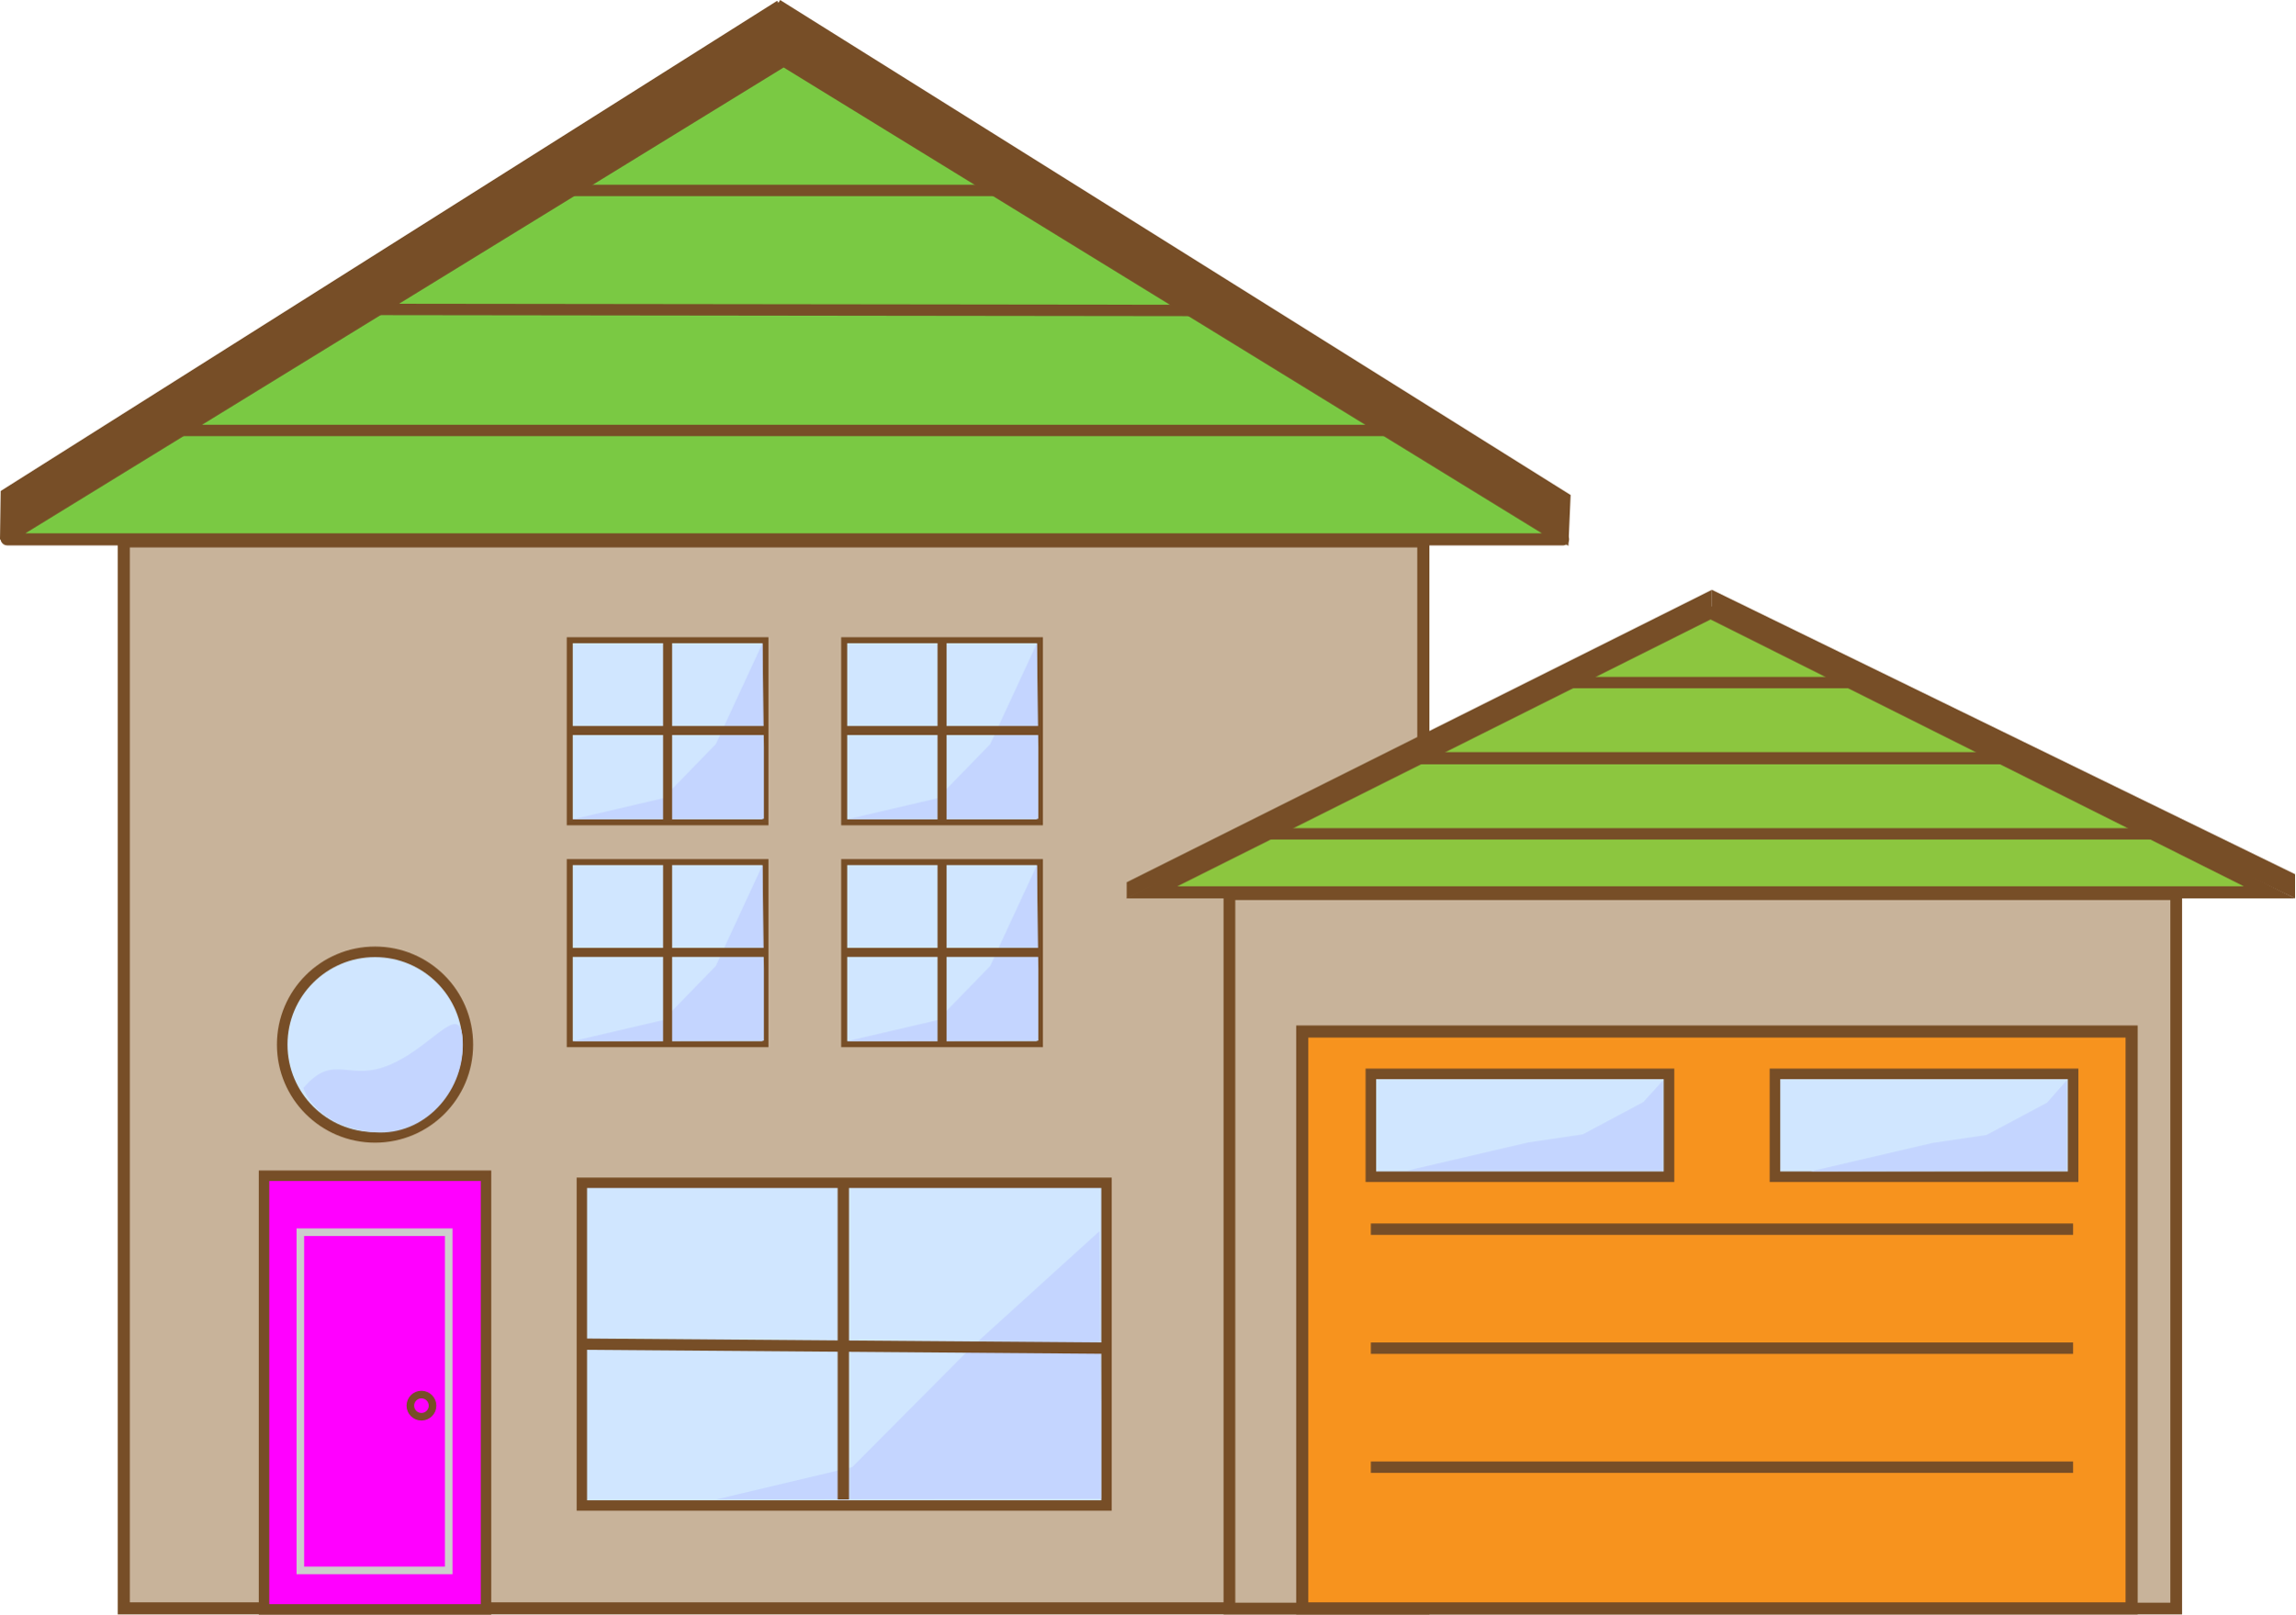
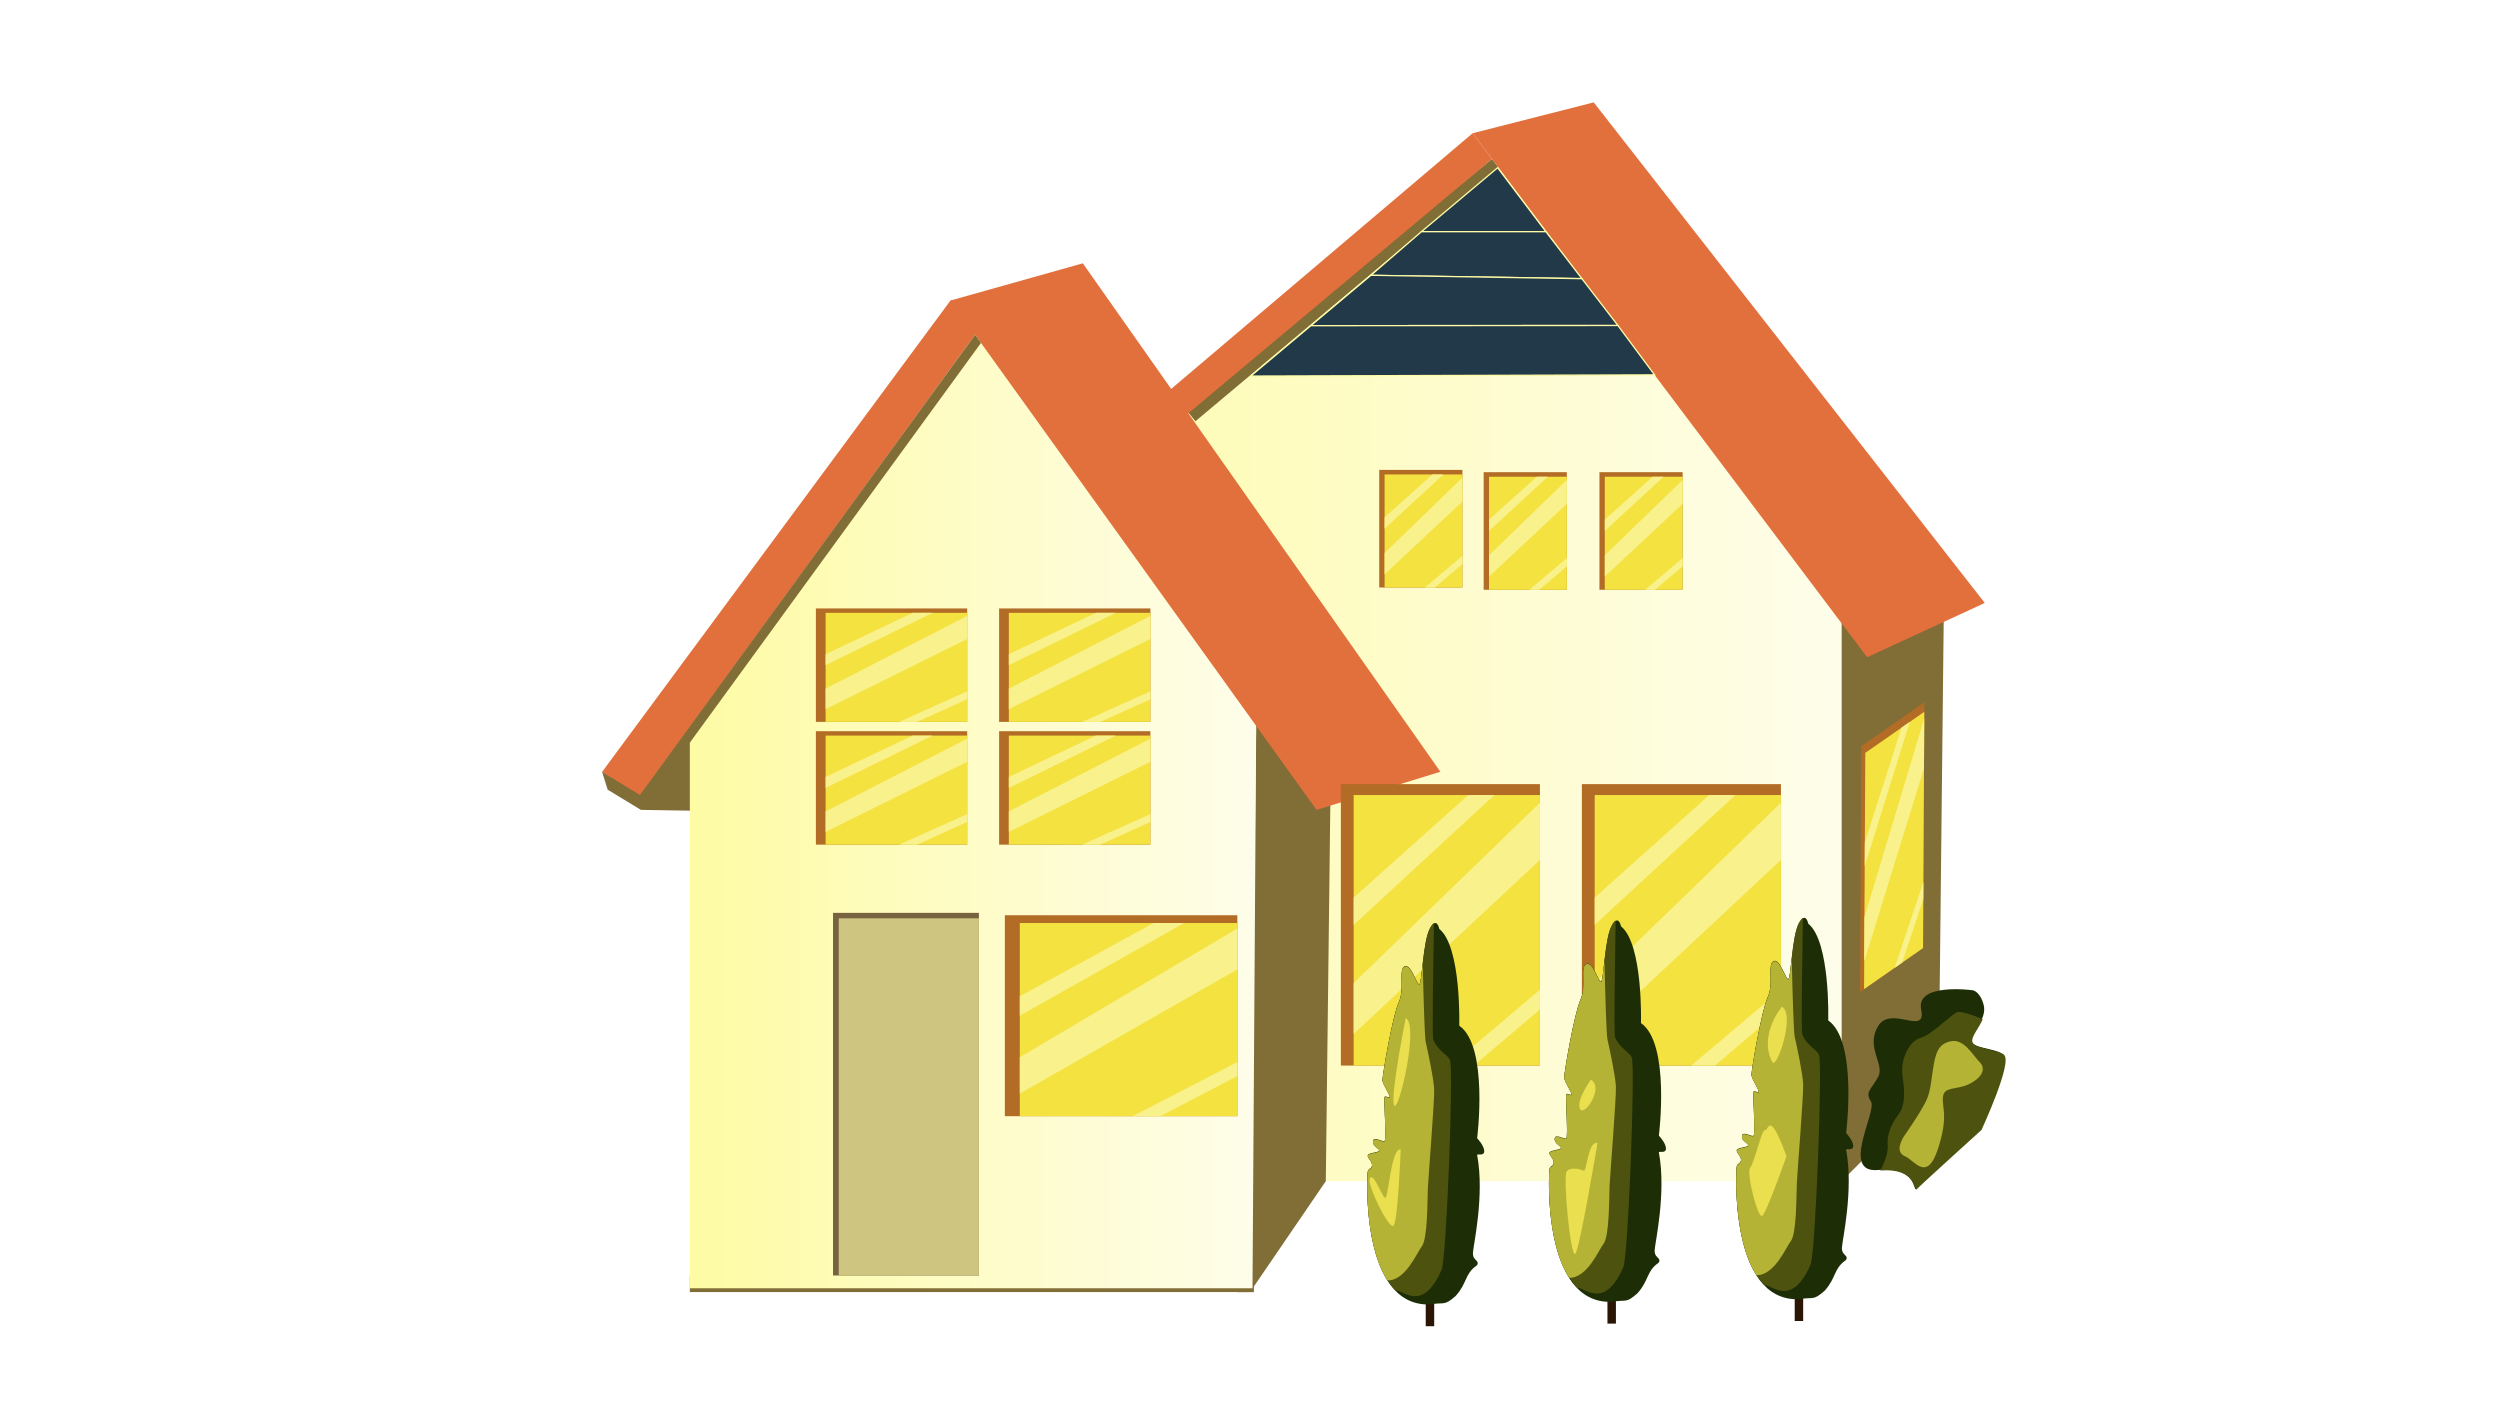
- <svg xmlns="http://www.w3.org/2000/svg" id="Layer_1" viewBox="0 0 1137.34 800.52">
+ <svg xmlns="http://www.w3.org/2000/svg" id="Layer_1" viewBox="0 0 1920 1080">
  <defs>
-     <style>.cls-1{fill:#c8b39a;}.cls-2{fill:#8cc63f;}.cls-3{fill:#7ac943;}.cls-4{stroke:#ccc;}.cls-4,.cls-5,.cls-6,.cls-7,.cls-8,.cls-9,.cls-10,.cls-11,.cls-12,.cls-13{stroke-miterlimit:10;}.cls-4,.cls-6,.cls-7,.cls-9,.cls-10,.cls-12{fill:none;}.cls-4,.cls-9{stroke-width:3.76px;}.cls-5{stroke-width:2.96px;}.cls-5,.cls-6,.cls-7,.cls-8,.cls-9,.cls-10,.cls-11,.cls-12,.cls-13{stroke:#774e27;}.cls-5,.cls-11,.cls-13{fill:#d0e6ff;}.cls-6{stroke-width:4.48px;}.cls-7{stroke-width:6.04px;}.cls-8{fill:#f0f;stroke-width:5.21px;}.cls-14{fill:#774e27;}.cls-15{fill-rule:evenodd;}.cls-15,.cls-16{fill:#c4d5ff;}.cls-10{stroke-width:5.61px;}.cls-11{stroke-width:5.15px;}.cls-12{stroke-width:5.64px;}.cls-17{fill:#f7931e;}.cls-13{stroke-width:5.24px;}</style>
+     <style>.cls-1{fill:#f9f18c;}.cls-2{fill:#4d530f;}.cls-3{fill:url(#linear-gradient-2);}.cls-4{fill:#cec580;}.cls-5{fill:#eadf4e;}.cls-6{fill:#e2703c;}.cls-7{fill:#b5b336;}.cls-8{fill:#22394a;stroke:#fefba4;stroke-miterlimit:10;}.cls-9{fill:#77633f;}.cls-10{fill:#816d36;}.cls-11{fill:#b36c26;}.cls-12{fill:#f4e240;}.cls-13{fill:#2b1505;}.cls-14{fill:url(#linear-gradient);}.cls-15{fill:#1d2e06;}</style>
+     <linearGradient id="linear-gradient" x1="697.98" y1="504.72" x2="1414.4" y2="504.72" gradientUnits="userSpaceOnUse">
+       <stop offset="0" stop-color="#fefba4" />
+       <stop offset=".99" stop-color="#fefde9" />
+     </linearGradient>
+     <linearGradient id="linear-gradient-2" x1="529.8" y1="616.16" x2="964.84" y2="616.16" gradientUnits="userSpaceOnUse">
+       <stop offset="0" stop-color="#fefba4" />
+       <stop offset=".99" stop-color="#fefde9" />
+     </linearGradient>
  </defs>
-   <rect class="cls-1" x="61.34" y="268.41" width="644" height="529" />
-   <path class="cls-14" d="M702.34,271.41v523H64.34V271.41h638M708.34,265.41H58.34v535h650V265.41h0Z" />
-   <polygon class="cls-2" points="570.73 442.41 847.69 303.77 1124.65 442.41 570.73 442.41" />
-   <path class="cls-14" d="M847.69,307.12l264.26,132.29h-528.52l264.26-132.29M847.69,300.41l-289.65,145h579.3l-289.65-145h0Z" />
-   <rect class="cls-1" x="609.24" y="443.31" width="469.19" height="354.19" />
-   <path class="cls-14" d="M1075.53,446.22v348.38h-463.38v-348.38h463.38M1081.34,440.41h-475v360h475v-360h0Z" />
-   <path class="cls-3" d="M774.53,267.41H3.72c-.12,0-.38,0-.48-.36-.1-.36.11-.5.22-.56L388.34,29.93l386.22,237.37s.02.1,0,.12h-.03Z" />
-   <path class="cls-14" d="M388.34,33.45l375.78,230.96H12.56L388.34,33.45M388.34,26.68c-.28,0-.57.08-.82.23L1.89,263.93c-3.01,1.85-1.7,6.48,1.83,6.48h770.81c3.08,0,4.23-4.05,1.6-5.66L389.16,26.91c-.25-.15-.53-.23-.82-.23h0Z" />
-   <rect class="cls-17" x="645.34" y="511.41" width="411" height="286" />
-   <path class="cls-14" d="M1053.34,514.41v280h-405v-280h405M1059.34,508.41h-417v292h417v-292h0Z" />
-   <line class="cls-12" x1="679.34" y1="609.41" x2="1027.34" y2="609.41" />
-   <line class="cls-12" x1="679.34" y1="668.41" x2="1027.34" y2="668.41" />
-   <line class="cls-12" x1="679.34" y1="727.41" x2="1027.34" y2="727.41" />
-   <line class="cls-12" x1="624.34" y1="413.41" x2="1072.34" y2="413.41" />
-   <line class="cls-12" x1="90.34" y1="213.41" x2="686.34" y2="213.41" />
-   <line class="cls-12" x1="186.34" y1="153.41" x2="590.34" y2="153.91" />
-   <line class="cls-12" x1="282.34" y1="94.41" x2="493.34" y2="94.41" />
-   <line class="cls-7" x1="692.34" y1="375.91" x2="1004.34" y2="375.91" />
-   <line class="cls-12" x1="773.34" y1="338.41" x2="922.34" y2="338.41" />
-   <rect class="cls-13" x="679.34" y="532.41" width="147.75" height="51" />
-   <rect class="cls-13" x="879.59" y="532.41" width="147.75" height="51" />
-   <rect class="cls-8" x="130.84" y="582.91" width="110" height="215" />
-   <rect class="cls-4" x="148.84" y="610.91" width="73.5" height="167.68" />
-   <circle class="cls-13" cx="185.84" cy="517.91" r="46" />
-   <path class="cls-15" d="M229.34,518.16c0,23.89-19.42,44.85-43.25,43.25-29.75-2-35.75-22-35.75-22,15.55-18.14,22.25-2.12,44-12s35-33.14,35-9.25Z" />
-   <polyline class="cls-16" points="814.34 546.41 824.34 535.41 824.34 580.41 697.34 580.41 757.34 566.41 784.34 562.41" />
-   <polyline class="cls-16" points="1014.4 546.73 1024.34 535.41 1024.34 580.41 897.4 580.73 957.4 566.73 984.4 562.73" />
-   <circle class="cls-9" cx="208.84" cy="696.91" r="5.5" />
-   <rect class="cls-11" x="288.34" y="586.41" width="260" height="160" />
-   <polyline class="cls-16" points="544.84 610.41 545.66 695.34 545.66 743.09 354.87 743.41 422.28 727.41 480.93 668.41" />
-   <line class="cls-10" x1="288.34" y1="666.41" x2="548.34" y2="668.41" />
-   <line class="cls-10" x1="417.9" y1="586.41" x2="417.9" y2="743.41" />
-   <rect class="cls-5" x="282.34" y="317.41" width="97" height="90.28" />
-   <polyline class="cls-16" points="377.85 318.9 378.55 370.33 378.55 405.96 283.83 406.2 328.6 395.76 354.72 368.9" />
-   <line class="cls-6" x1="282.34" y1="362.18" x2="379.34" y2="362.18" />
-   <line class="cls-6" x1="330.84" y1="317.41" x2="330.84" y2="407.7" />
-   <rect class="cls-5" x="418.34" y="317.41" width="97" height="90.28" />
-   <polyline class="cls-16" points="513.85 318.9 514.55 370.33 514.55 405.96 419.83 406.2 464.6 395.76 490.72 368.9" />
-   <line class="cls-6" x1="418.34" y1="362.18" x2="515.34" y2="362.18" />
-   <line class="cls-6" x1="466.84" y1="317.41" x2="466.84" y2="407.7" />
-   <rect class="cls-5" x="282.34" y="427.41" width="97" height="90.28" />
-   <polyline class="cls-16" points="377.85 428.9 378.55 480.33 378.55 515.96 283.83 516.2 328.6 505.76 354.72 478.9" />
-   <line class="cls-6" x1="282.34" y1="472.18" x2="379.34" y2="472.18" />
-   <line class="cls-6" x1="330.84" y1="427.41" x2="330.84" y2="517.7" />
-   <rect class="cls-5" x="418.34" y="427.41" width="97" height="90.28" />
-   <polyline class="cls-16" points="513.85 428.9 514.55 480.33 514.55 515.96 419.83 516.2 464.6 505.76 490.72 478.9" />
-   <line class="cls-6" x1="418.34" y1="472.18" x2="515.34" y2="472.18" />
-   <line class="cls-6" x1="466.84" y1="427.41" x2="466.84" y2="517.7" />
-   <polygon class="cls-14" points="3.95 245.43 383.95 5.44 393.73 21.36 3.73 261.06 3.95 245.43" />
-   <path class="cls-14" d="M382.78,10.47l5.96,9.69L7.45,254.51l.1-7.06L382.78,10.47M385.12.4L.34,243.41l-.34,24.21L398.73,22.55,385.12.4h0Z" />
-   <polygon class="cls-14" points="378 20.95 387.77 5.06 774.59 247.38 773.85 264.25 378 20.95" />
-   <path class="cls-14" d="M388.95,10.12l381.89,239.23-.37,8.52L383.03,19.75l5.92-9.63M386.58,0l-13.61,22.15,404.27,248.47,1.1-25.21L386.58,0h0Z" />
-   <polygon class="cls-14" points="558.34 445.41 848.34 306.41 848.34 292.41 558.34 437.41 558.34 445.41" />
-   <polygon class="cls-14" points="1137.34 445.41 848.34 306.41 848.34 292.41 1137.34 433.41 1137.34 445.41" />
+   <polygon class="cls-14" points="1414.4 907.12 697.98 907.12 697.98 477.37 1150.18 123.64 1234.53 102.32 1414.4 477.37 1414.4 907.12" />
+   <polygon class="cls-10" points="1414.4 477.37 1493.17 439.15 1488.9 832.61 1414.4 907.12 1414.4 477.37" />
+   <polygon class="cls-10" points="964.84 546.86 1022.87 518.92 1018.22 907.12 960 992.38 964.84 546.86" />
+   <polygon class="cls-10" points="960 982.72 959.6 992.3 529.8 992.3 529.8 979.58 960 982.72" />
+   <polygon class="cls-10" points="953.43 729.55 963 729.79 963 992.38 950.29 992.38 953.43 729.55" />
+   <polygon class="cls-10" points="1145.87 122.09 1150.64 128.43 918.1 323.5 909.92 313.52 1145.87 122.09" />
+   <polygon class="cls-6" points="1130.98 102.32 1433.93 504.72 1524.32 463.07 1223.98 78.63 1130.98 102.32" />
+   <polygon class="cls-6" points="1130.98 102.32 654.99 506.03 675.41 516.06 1145.87 122.09 1130.98 102.32" />
+   <polygon class="cls-3" points="961.92 989.38 529.8 989.38 529.8 559.64 759.15 242.94 964.84 544.36 961.92 989.38" />
+   <polygon class="cls-6" points="729.98 230.78 1011.1 621.98 1106.22 592.7 831.61 202.22 729.98 230.78" />
+   <polygon class="cls-6" points="767.99 230.78 490.59 612.38 462.39 592.82 729.98 230.78 767.99 230.78" />
+   <polygon class="cls-10" points="748.89 257.1 753.4 263.38 529.8 570.35 529.8 622.59 492.19 621.98 466.7 606.49 462.39 592.82 491.43 610.57 748.89 257.1" />
+   <rect class="cls-11" x="626.6" y="467.28" width="116.21" height="87.13" />
+   <rect class="cls-12" x="634.08" y="470.65" width="108.72" height="83.75" />
+   <polygon class="cls-1" points="634.08 502.4 700.95 470.65 716.23 470.65 634.08 510.84 634.08 502.4" />
+   <polygon class="cls-1" points="634.08 528.86 742.8 473.02 742.8 490.75 634.08 544.61 634.08 528.86" />
+   <polygon class="cls-1" points="742.8 537.01 704.29 554.41 690.44 554.41 742.8 530.93 742.8 537.01" />
+   <rect class="cls-11" x="767.3" y="467.28" width="116.21" height="87.13" />
+   <rect class="cls-12" x="774.78" y="470.65" width="108.72" height="83.75" />
+   <polygon class="cls-1" points="774.78 502.4 841.65 470.65 856.93 470.65 774.78 510.84 774.78 502.4" />
+   <polygon class="cls-1" points="774.78 528.86 883.5 473.02 883.5 490.75 774.78 544.61 774.78 528.86" />
+   <polygon class="cls-1" points="883.5 537.01 844.99 554.41 831.14 554.41 883.5 530.93 883.5 537.01" />
+   <rect class="cls-11" x="626.6" y="561.56" width="116.21" height="87.13" />
+   <rect class="cls-12" x="634.08" y="564.93" width="108.72" height="83.75" />
+   <polygon class="cls-1" points="634.08 596.68 700.95 564.93 716.23 564.93 634.08 605.12 634.08 596.68" />
+   <polygon class="cls-1" points="634.08 623.14 742.8 567.3 742.8 585.03 634.08 638.89 634.08 623.14" />
+   <polygon class="cls-1" points="742.8 631.29 704.29 648.69 690.44 648.69 742.8 625.21 742.8 631.29" />
+   <rect class="cls-11" x="767.3" y="561.56" width="116.21" height="87.13" />
+   <rect class="cls-12" x="774.78" y="564.93" width="108.72" height="83.75" />
+   <polygon class="cls-1" points="774.78 596.68 841.65 564.93 856.93 564.93 774.78 605.12 774.78 596.68" />
+   <polygon class="cls-1" points="774.78 623.14 883.5 567.3 883.5 585.03 774.78 638.89 774.78 623.14" />
+   <polygon class="cls-1" points="883.5 631.29 844.99 648.69 831.14 648.69 883.5 625.21 883.5 631.29" />
+   <rect class="cls-11" x="771.72" y="702.9" width="178.57" height="154.33" />
+   <rect class="cls-12" x="783.21" y="708.88" width="167.07" height="148.34" />
+   <polygon class="cls-1" points="783.21 765.11 885.97 708.88 909.45 708.88 783.21 780.07 783.21 765.11" />
+   <polygon class="cls-1" points="783.21 811.98 950.29 713.07 950.29 744.48 783.21 839.88 783.21 811.98" />
+   <polygon class="cls-1" points="950.29 826.42 891.1 857.23 869.82 857.23 950.29 815.66 950.29 826.42" />
+   <rect class="cls-11" x="1029.78" y="602.21" width="152.88" height="216.15" />
+   <rect class="cls-12" x="1039.63" y="610.59" width="143.04" height="207.77" />
+   <polygon class="cls-1" points="1039.63 689.34 1127.6 610.59 1147.7 610.59 1039.63 710.28 1039.63 689.34" />
+   <polygon class="cls-1" points="1039.63 754.98 1182.66 616.45 1182.66 660.43 1039.63 794.06 1039.63 754.98" />
+   <polygon class="cls-1" points="1182.66 775.21 1131.99 818.36 1113.77 818.36 1182.66 760.13 1182.66 775.21" />
+   <rect class="cls-11" x="1059.25" y="360.88" width="63.88" height="90.32" />
+   <rect class="cls-12" x="1063.37" y="364.38" width="59.77" height="86.82" />
+   <polygon class="cls-1" points="1063.37 397.29 1100.13 364.38 1108.53 364.38 1063.37 406.04 1063.37 397.29" />
+   <polygon class="cls-1" points="1063.37 424.72 1123.14 366.83 1123.14 385.21 1063.37 441.05 1063.37 424.72" />
+   <polygon class="cls-1" points="1123.14 433.17 1101.96 451.2 1094.35 451.2 1123.14 426.87 1123.14 433.17" />
+   <rect class="cls-11" x="1139.45" y="362.63" width="63.88" height="90.32" />
+   <rect class="cls-12" x="1143.56" y="366.13" width="59.77" height="86.82" />
+   <polygon class="cls-1" points="1143.56 399.04 1180.32 366.13 1188.72 366.13 1143.56 407.79 1143.56 399.04" />
+   <polygon class="cls-1" points="1143.56 426.47 1203.33 368.58 1203.33 386.96 1143.56 442.8 1143.56 426.47" />
+   <polygon class="cls-1" points="1203.33 434.92 1182.16 452.95 1174.54 452.95 1203.33 428.62 1203.33 434.92" />
+   <rect class="cls-11" x="1228.37" y="362.63" width="63.88" height="90.32" />
+   <rect class="cls-12" x="1232.48" y="366.13" width="59.77" height="86.82" />
+   <polygon class="cls-1" points="1232.48 399.04 1269.24 366.13 1277.64 366.13 1232.48 407.79 1232.48 399.04" />
+   <polygon class="cls-1" points="1232.48 426.47 1292.25 368.58 1292.25 386.96 1232.48 442.8 1232.48 426.47" />
+   <polygon class="cls-1" points="1292.25 434.92 1271.08 452.95 1263.46 452.95 1292.25 428.62 1292.25 434.92" />
+   <rect class="cls-11" x="1214.88" y="602.21" width="152.88" height="216.15" />
+   <rect class="cls-12" x="1224.73" y="610.59" width="143.04" height="207.77" />
+   <polygon class="cls-1" points="1224.73 689.34 1312.7 610.59 1332.8 610.59 1224.73 710.28 1224.73 689.34" />
+   <polygon class="cls-1" points="1224.73 754.98 1367.76 616.45 1367.76 660.43 1224.73 794.06 1224.73 754.98" />
+   <polygon class="cls-1" points="1367.76 775.21 1317.09 818.36 1298.87 818.36 1367.76 760.13 1367.76 775.21" />
+   <polygon class="cls-11" points="1476.9 728.12 1428.5 761.81 1429.47 573.05 1477.87 539.36 1476.9 728.12" />
+   <polygon class="cls-12" points="1476.9 728.12 1431.61 759.64 1432.55 578.2 1477.84 546.68 1476.9 728.12" />
+   <polygon class="cls-1" points="1432.19 646.97 1460.4 558.81 1466.77 554.38 1432.1 665.26 1432.19 646.97" />
+   <polygon class="cls-1" points="1431.9 704.29 1477.81 551.8 1477.61 590.21 1431.72 738.42 1431.9 704.29" />
+   <polygon class="cls-1" points="1477.1 690.44 1460.86 739.28 1455.09 743.3 1477.17 677.27 1477.1 690.44" />
+   <polygon class="cls-8" points="1091.67 177.91 1187.23 177.91 1150.18 128.82 1091.67 177.91" />
+   <polygon class="cls-8" points="1052.84 211.43 1214.88 214.01 1187.23 177.91 1091.67 177.91 1052.84 211.43" />
+   <polygon class="cls-8" points="1006.72 250.12 1242.54 249.98 1214.88 214.01 1052.84 211.43 1006.72 250.12" />
+   <polygon class="cls-8" points="960.61 288.81 1270.69 287.89 1242.54 249.98 1006.72 250.12 960.61 288.81" />
+   <rect class="cls-9" x="639.77" y="701.07" width="112.03" height="278.51" />
+   <rect class="cls-4" x="644.16" y="705.26" width="107.64" height="274.32" />
+   <rect class="cls-13" x="1094.96" y="995.46" width="6.5" height="23.08" />
+   <path class="cls-15" d="M1098.1,1001.82c-53.49,1.72-48.31-99.07-47.67-101.8s3.12-1.77,3.29-4.88-2.87-4.92-3.29-7.24,8.65-2.26,8.89-4.04-5.35-3.47-4.85-7.27,7.44.98,8.89,0-.64-32.82,0-33.93,3.8,1.51,4.04,0-5.49-9.93-5.66-12.93,7.57-48.85,12.52-59.79-.5-25.01,4.44-27.47,9.19,14.17,11.31,13.74,2.73-32.69,8.08-42.82,7.27,0,7.27,0c17.07,13.7,15.35,74.33,15.35,74.33,22.72,15.72,13.74,86.45,13.74,86.45,0,0,5.45,5.66,5.45,9.9s-5.71,1.65-5.45,3.03c5.88,31.09-3.03,69.48-3.23,75.14-.14,4.05,1.99,4.99,3.21,6.54.8,1.01.55,2.49-.49,3.23-9.16,6.47-6.97,13.31-16.05,23.36-9.19,8-8.18,4.39-19.79,6.46Z" />
+   <path class="cls-2" d="M1107.13,975.15c3.82-8.66,9.35-154.97,6.42-161.18-1.96-4.17-9.19-6.91-12.72-15.24-1.21-2.85.05-63.29.42-89.84-.88.56-1.92,1.81-3.15,4.13-5.35,10.13-5.96,42.38-8.08,42.82s-6.36-16.19-11.31-13.74c-4.95,2.46.5,16.53-4.44,27.47-4.95,10.94-12.69,56.79-12.52,59.79.17,3,5.89,11.41,5.66,12.93-.24,1.51-3.4-1.11-4.04,0-.64,1.11,1.45,32.96,0,33.93-1.45.98-8.38-3.8-8.89,0-.5,3.8,5.08,5.49,4.85,7.27-.24,1.78-9.31,1.72-8.89,4.04s3.47,4.14,3.29,7.24c-.17,3.1-2.65,2.15-3.29,4.88-.51,2.16-3.85,65.78,21.32,91.34,6.25-.06,20.8,17.27,35.39-15.83Z" />
+   <path class="cls-7" d="M1101.43,836.35c-.4-8.08-4.85-29.09-6.46-35.95-.84-3.58-1.69-33.03-2.3-60.37-.98,8.71-1.65,16-2.65,16.21-2.12.44-6.36-16.19-11.31-13.74-4.95,2.46.5,16.53-4.44,27.47-4.95,10.94-12.69,56.79-12.52,59.79.17,3,5.89,11.41,5.66,12.93-.24,1.51-3.4-1.11-4.04,0-.64,1.11,1.45,32.96,0,33.93-1.45.98-8.38-3.8-8.89,0-.5,3.8,5.08,5.49,4.85,7.27-.24,1.78-9.31,1.72-8.89,4.04s3.47,4.14,3.29,7.24c-.17,3.1-2.65,2.15-3.29,4.88-.46,1.96-3.26,54.52,15.03,83.33,14.09.38,23.2-22.25,26.27-25.84,4.85-5.66,4.44-35.95,4.85-44.84.4-8.89,5.25-68.27,4.85-76.35Z" />
+   <path class="cls-5" d="M1079.61,781.81s-12.12,60.6-8.89,67.06,19.39-61.4,8.89-67.06Z" />
+   <path class="cls-5" d="M1075.73,882.8s-2.06,55.34-5.55,58.58-21.27-33.13-18.03-36.76c3.23-3.64,9.05,14.14,11.6,15.35s4.47-38.78,11.99-37.17Z" />
+   <rect class="cls-13" x="1234.52" y="993.46" width="6.5" height="23.08" />
+   <path class="cls-15" d="M1237.66,999.82c-53.49,1.72-48.31-99.07-47.67-101.8s3.12-1.77,3.29-4.88-2.87-4.92-3.29-7.24,8.65-2.26,8.89-4.04-5.35-3.47-4.85-7.27,7.44.98,8.89,0-.64-32.82,0-33.93,3.8,1.51,4.04,0-5.49-9.93-5.66-12.93,7.57-48.85,12.52-59.79-.5-25.01,4.44-27.47,9.19,14.17,11.31,13.74,2.73-32.69,8.08-42.82,7.27,0,7.27,0c17.07,13.7,15.35,74.33,15.35,74.33,22.72,15.72,13.74,86.45,13.74,86.45,0,0,5.45,5.66,5.45,9.9s-5.71,1.65-5.45,3.03c5.88,31.09-3.03,69.48-3.23,75.14-.14,4.05,1.99,4.99,3.21,6.54.8,1.01.55,2.49-.49,3.23-9.16,6.47-6.97,13.31-16.05,23.36-9.19,8-8.18,4.39-19.79,6.46Z" />
+   <path class="cls-2" d="M1246.7,973.15c3.82-8.66,9.35-154.97,6.42-161.18-1.96-4.17-9.19-6.91-12.72-15.24-1.21-2.85.05-63.29.42-89.84-.88.56-1.92,1.81-3.15,4.13-5.35,10.13-5.96,42.38-8.08,42.82s-6.36-16.19-11.31-13.74c-4.95,2.46.5,16.53-4.44,27.47-4.95,10.94-12.69,56.79-12.52,59.79.17,3,5.89,11.41,5.66,12.93-.24,1.51-3.4-1.11-4.04,0-.64,1.11,1.45,32.96,0,33.93-1.45.98-8.38-3.8-8.89,0-.5,3.8,5.08,5.49,4.85,7.27-.24,1.78-9.31,1.72-8.89,4.04s3.47,4.14,3.29,7.24c-.17,3.1-2.65,2.15-3.29,4.88-.51,2.16-3.85,65.78,21.32,91.34,6.25-.06,20.8,17.27,35.39-15.83Z" />
+   <path class="cls-7" d="M1241,834.34c-.4-8.08-4.85-29.09-6.46-35.95-.84-3.58-1.69-33.03-2.3-60.37-.98,8.71-1.65,16-2.65,16.21-2.12.44-6.36-16.19-11.31-13.74-4.95,2.46.5,16.53-4.44,27.47-4.95,10.94-12.69,56.79-12.52,59.79.17,3,5.89,11.41,5.66,12.93-.24,1.51-3.4-1.11-4.04,0-.64,1.11,1.45,32.96,0,33.93-1.45.98-8.38-3.8-8.89,0-.5,3.8,5.08,5.49,4.85,7.27-.24,1.78-9.31,1.72-8.89,4.04s3.47,4.14,3.29,7.24c-.17,3.1-2.65,2.15-3.29,4.88-.46,1.96-3.26,54.52,15.03,83.33,14.09.38,23.2-22.25,26.27-25.84,4.85-5.66,4.44-35.95,4.85-44.84.4-8.89,5.25-68.27,4.85-76.35Z" />
+   <path class="cls-5" d="M1221.75,829.2s-11.52,16.01-8.29,22.47,18.79-16.82,8.29-22.47Z" />
+   <path class="cls-5" d="M1226.87,877.75s-13.63,82.04-17.12,85.27-9.69-59.82-6.46-63.45c3.23-3.64,10.39-1.65,12.93-.44s3.13-22.99,10.65-21.38Z" />
+   <rect class="cls-13" x="1378.34" y="991.45" width="6.5" height="23.08" />
+   <path class="cls-15" d="M1381.48,997.81c-53.49,1.72-48.31-99.07-47.67-101.8s3.12-1.77,3.29-4.88-2.87-4.92-3.29-7.24,8.65-2.26,8.89-4.04-5.35-3.47-4.85-7.27,7.44.98,8.89,0-.64-32.82,0-33.93,3.8,1.51,4.04,0-5.49-9.93-5.66-12.93,7.57-48.85,12.52-59.79-.5-25.01,4.44-27.47,9.19,14.17,11.31,13.74,2.73-32.69,8.08-42.82,7.27,0,7.27,0c17.07,13.7,15.35,74.33,15.35,74.33,22.72,15.72,13.74,86.45,13.74,86.45,0,0,5.45,5.66,5.45,9.9s-5.71,1.65-5.45,3.03c5.88,31.09-3.03,69.48-3.23,75.14-.14,4.05,1.99,4.99,3.21,6.54.8,1.01.55,2.49-.49,3.23-9.16,6.47-6.97,13.31-16.05,23.36-9.19,8-8.18,4.39-19.79,6.46Z" />
+   <path class="cls-2" d="M1390.51,971.14c3.82-8.66,9.35-154.97,6.42-161.18-1.96-4.17-9.19-6.91-12.72-15.24-1.21-2.85.05-63.29.42-89.84-.88.56-1.92,1.81-3.15,4.13-5.35,10.13-5.96,42.38-8.08,42.82s-6.36-16.19-11.31-13.74c-4.95,2.46.5,16.53-4.44,27.47-4.95,10.94-12.69,56.79-12.52,59.79.17,3,5.89,11.41,5.66,12.93-.24,1.51-3.4-1.11-4.04,0-.64,1.11,1.45,32.96,0,33.93-1.45.98-8.38-3.8-8.89,0-.5,3.8,5.08,5.49,4.85,7.27-.24,1.78-9.31,1.72-8.89,4.04s3.47,4.14,3.29,7.24c-.17,3.1-2.65,2.15-3.29,4.88-.51,2.16-3.85,65.78,21.32,91.34,6.25-.06,20.8,17.27,35.39-15.83Z" />
+   <path class="cls-7" d="M1384.81,832.33c-.4-8.08-4.85-29.09-6.46-35.95-.84-3.58-1.69-33.03-2.3-60.37-.98,8.71-1.65,16-2.65,16.21-2.12.44-6.36-16.19-11.31-13.74-4.95,2.46.5,16.53-4.44,27.47-4.95,10.94-12.69,56.79-12.52,59.79.17,3,5.89,11.41,5.66,12.93-.24,1.51-3.4-1.11-4.04,0-.64,1.11,1.45,32.96,0,33.93-1.45.98-8.38-3.8-8.89,0-.5,3.8,5.08,5.49,4.85,7.27-.24,1.78-9.31,1.72-8.89,4.04s3.47,4.14,3.29,7.24c-.17,3.1-2.65,2.15-3.29,4.88-.46,1.96-3.26,54.52,15.03,83.33,14.09.38,23.2-22.25,26.27-25.84,4.85-5.66,4.44-35.95,4.85-44.84.4-8.89,5.25-68.27,4.85-76.35Z" />
+   <path class="cls-5" d="M1368.54,773.19s-18.28,21.56-7.42,42.46c3.33,6.41,17.92-36.81,7.42-42.46Z" />
+   <path class="cls-5" d="M1372.02,887.98s-14.97,42.44-18.46,45.68-12.62-33.33-9.39-36.96c3.23-3.64,8.91-29.98,11.45-28.77s2.87-17.28,16.39,20.06Z" />
+   <path class="cls-15" d="M1514.86,760.49s-43.7-5.94-39.4,14.84-22.93-3.52-32.96,12.57,5.12,29.46,0,39.01-10.49,11.61-5.6,19.06-23.94,55.45,5.6,52.58,27.01,16.7,28.91,14.44,49.88-45.68,49.88-45.68c0,0,24.37-52.59,17.21-57.6s-24.36-4.43-24.36-10.81,12.18-16.41,9.31-27.16-8.6-11.26-8.6-11.26Z" />
+   <path class="cls-2" d="M1538.99,810.19c-7.16-5.01-24.36-4.43-24.36-10.81,0-4.22,5.32-10.03,8.1-16.59-9.1-3.83-17.72-6.7-20.3-5.16-6.12,3.65-19.53,17.41-27.51,19.49-7.98,2.07-15.86,15.69-13.71,30.01,2.15,14.33,1.43,22.93-3.58,29.37-5.02,6.45-8.6,15.04-7.88,22.93.56,6.15-2.85,14.46-5.72,19.53,28.43-2.3,26,16.75,27.88,14.52,1.9-2.26,49.88-45.68,49.88-45.68,0,0,24.37-52.59,17.21-57.6Z" />
+   <path class="cls-7" d="M1497.4,799.86c-8.45,2.25-10.94,7.88-12.99,22.21s-2.41,18.5-6.53,26.09-11.28,18.33-14.86,23.35-7.16,13.61,0,16.48,16.68,20.35,25.18-5.23,3.05-32.17,3.98-40.34,10.24-5.3,19.56-9.6,14.33-11.4,8.6-17.16-12.18-18.66-22.93-15.79Z" />
</svg>
